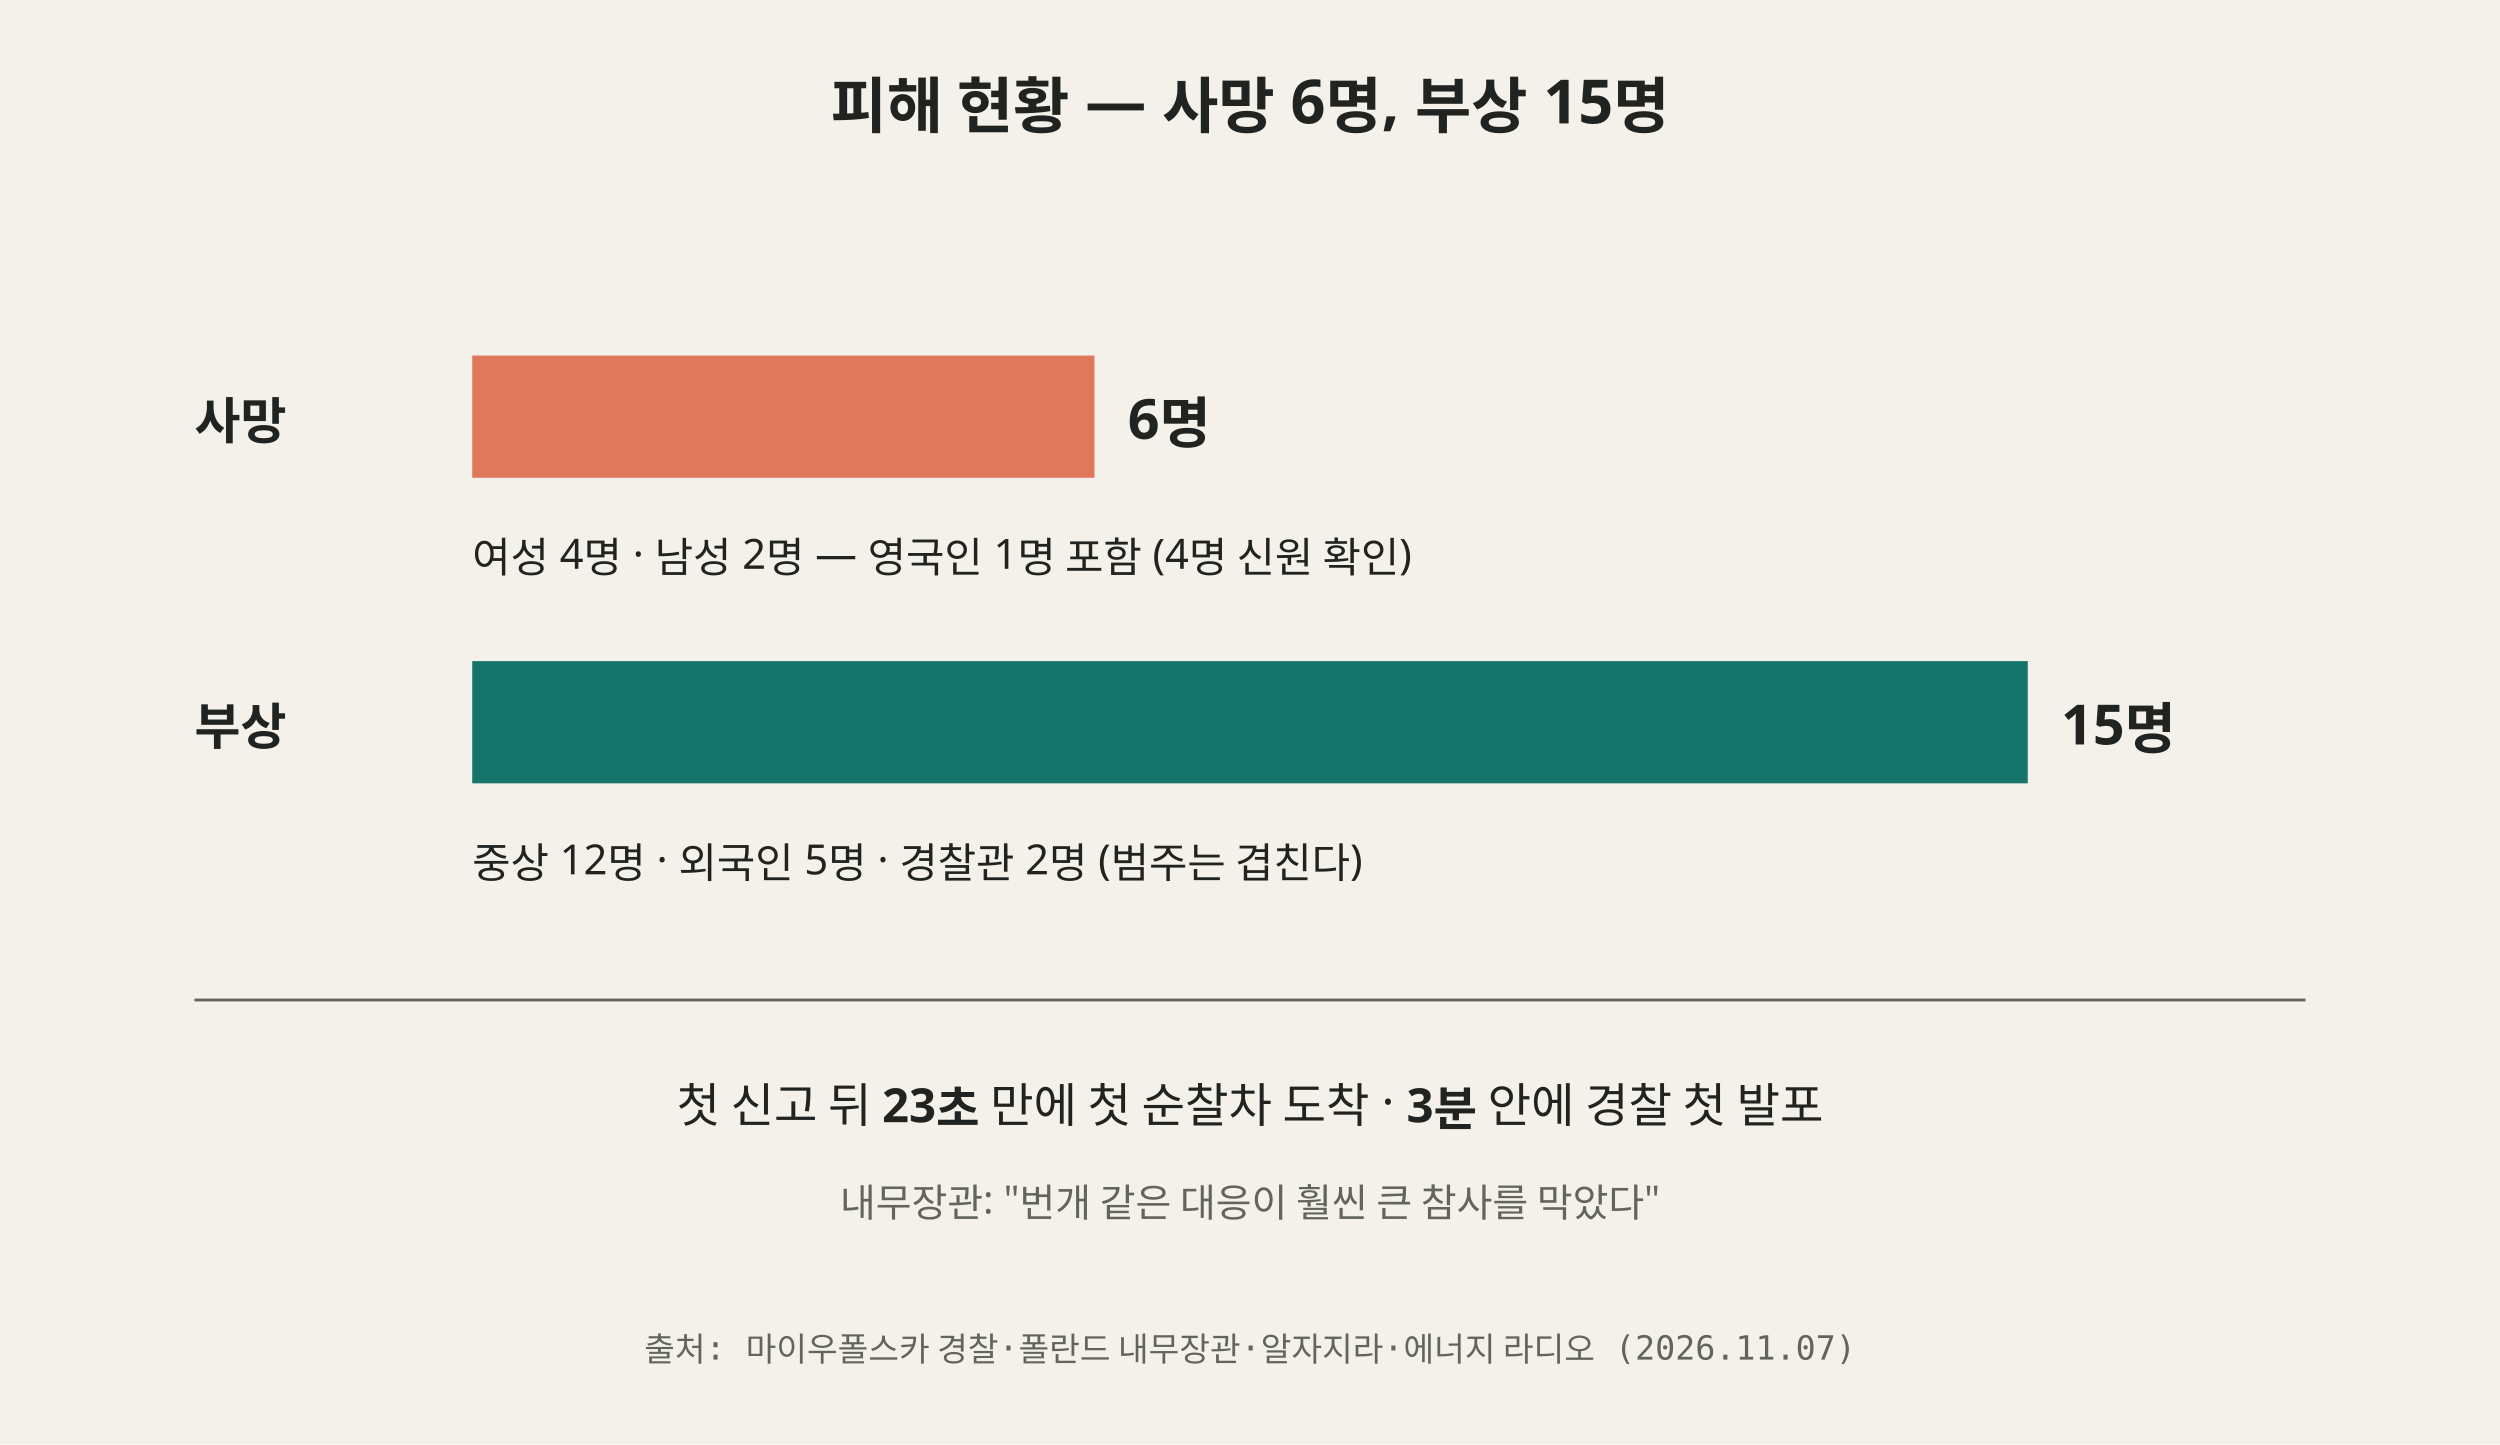
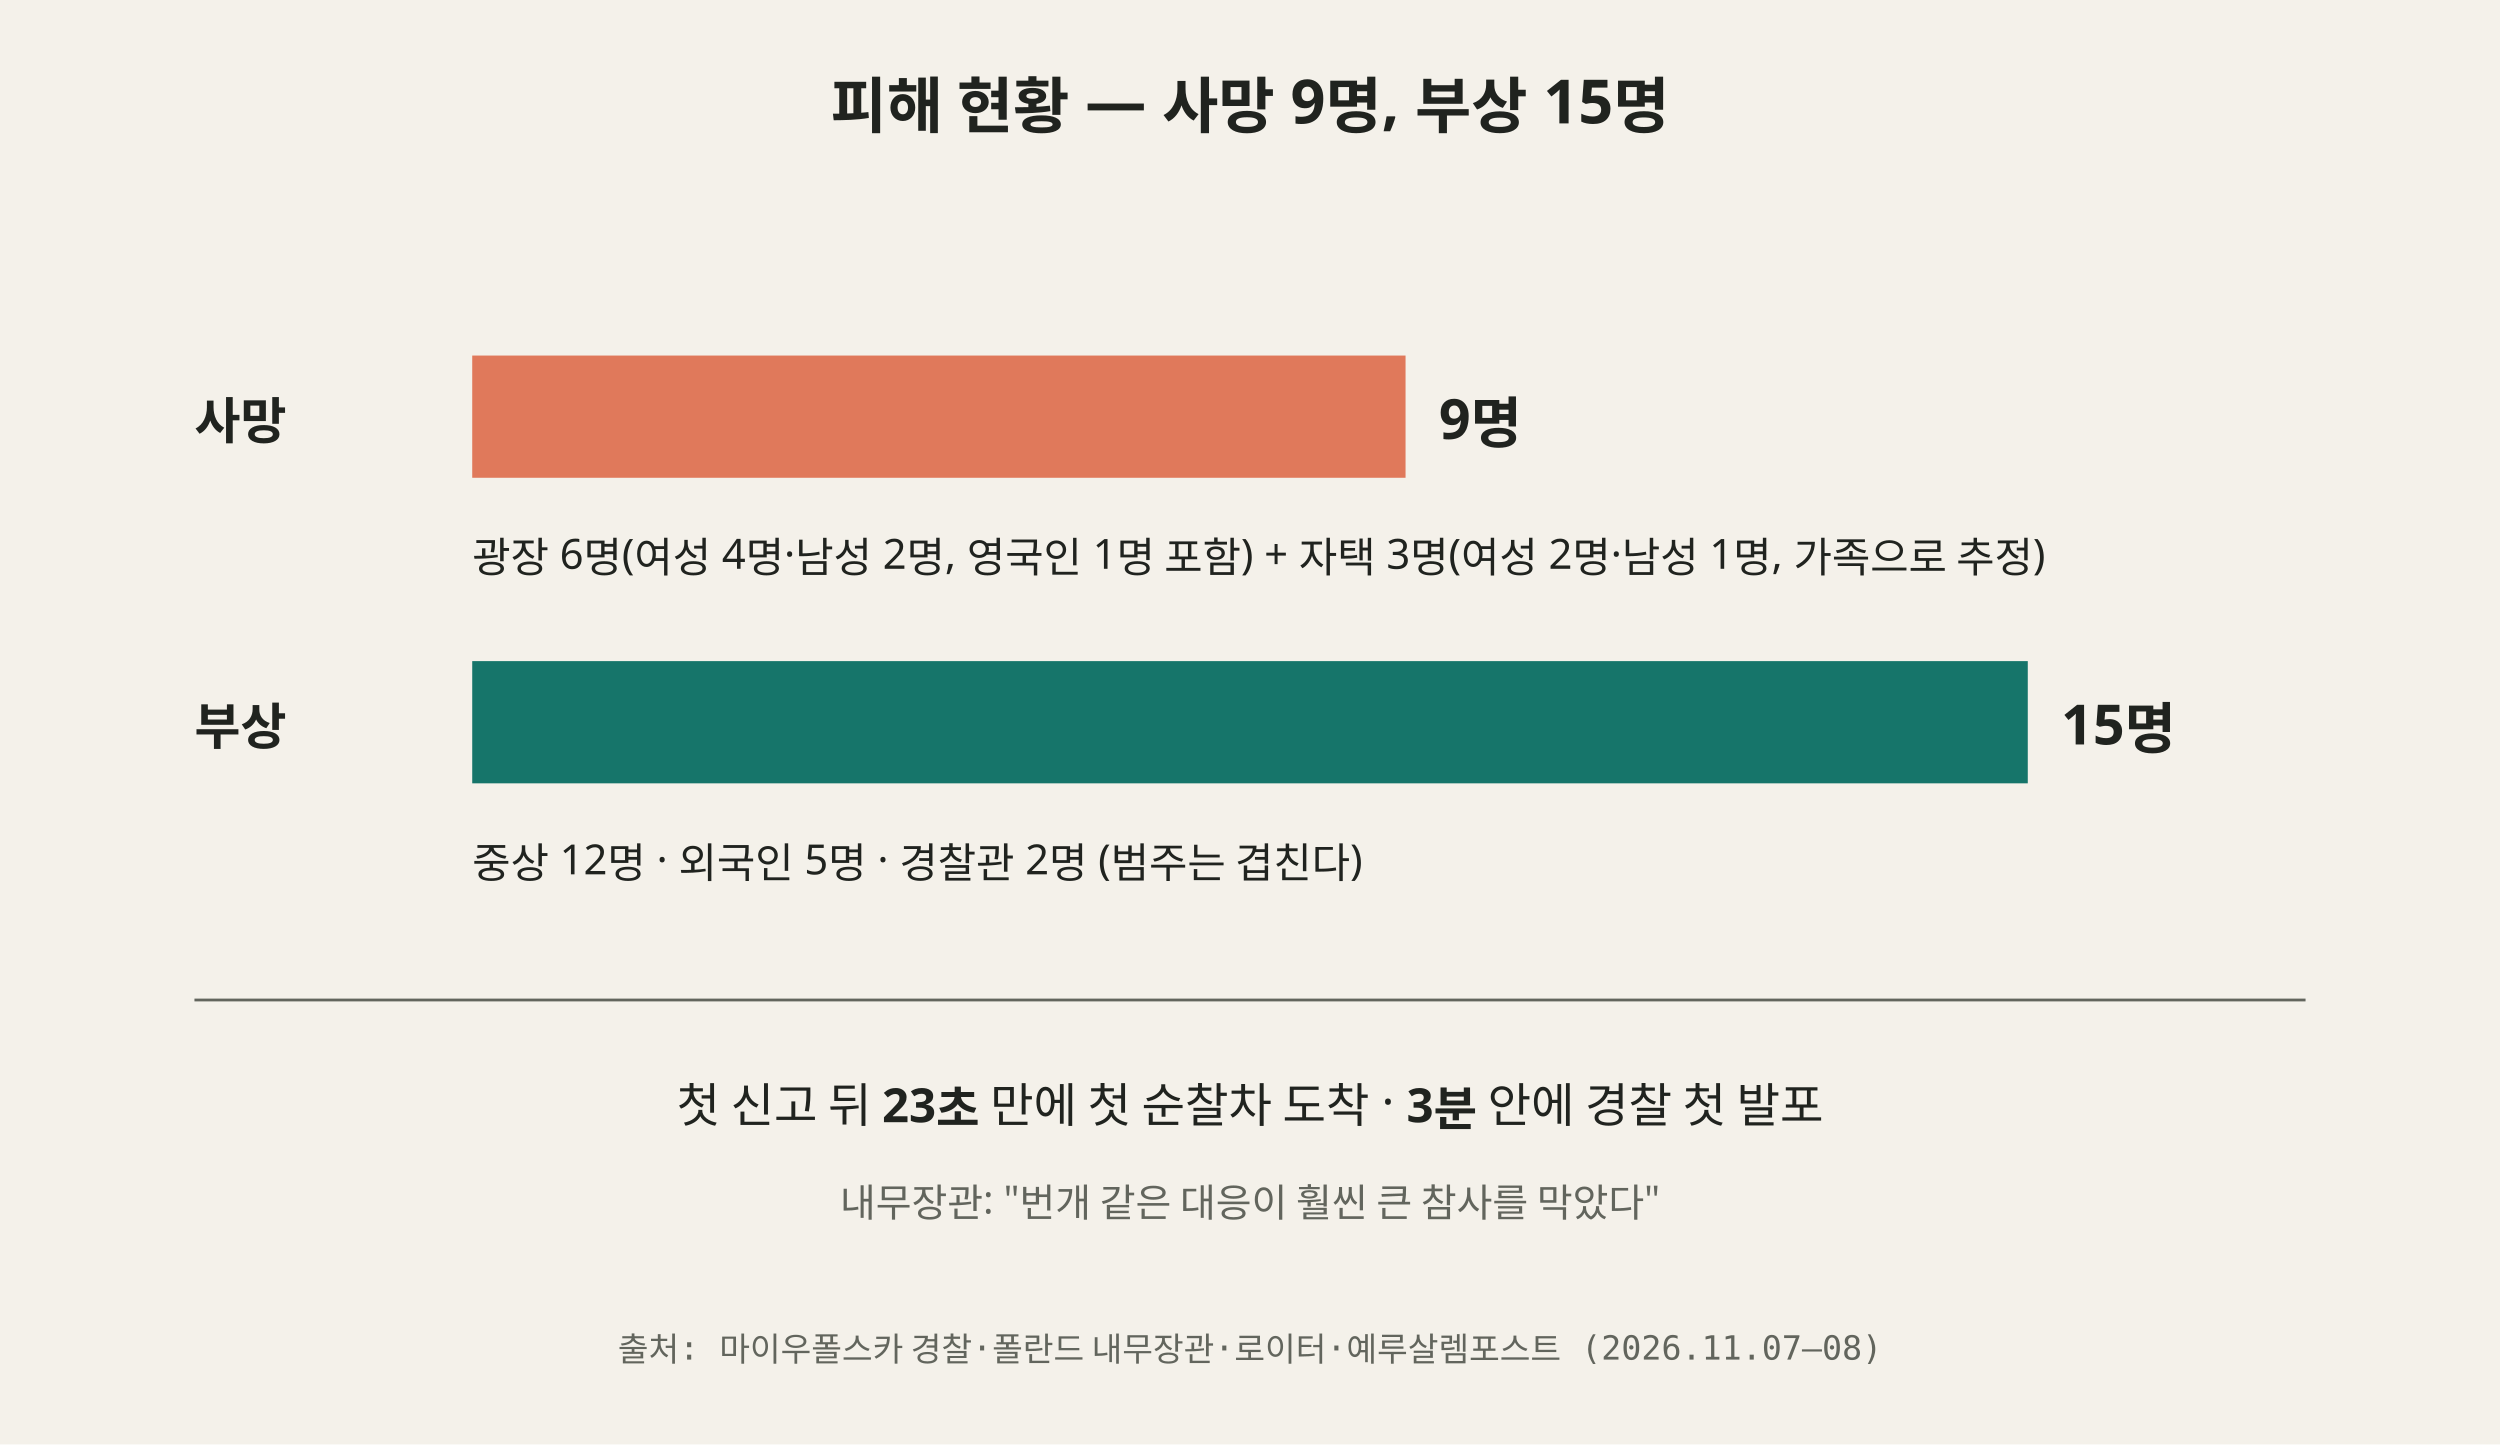
<svg xmlns="http://www.w3.org/2000/svg" width="900" height="520" viewBox="0 0 900 520" font-family="sans-serif">
  <rect width="900" height="520" fill="#f4f1ea" />
-   <text x="450" y="46" text-anchor="middle" font-size="22" font-weight="bold" fill="#20231f">피해 현황 — 사망 6명, 부상 15명</text>
+   <text x="450" y="46" text-anchor="middle" font-size="22" font-weight="bold" fill="#20231f">피해 현황 — 사망 9명, 부상 15명</text>
  <text x="70" y="158" font-size="18" font-weight="bold" fill="#20231f">사망</text>
-   <rect x="170" y="128" width="224" height="44" fill="#e0795b" />
-   <text x="406" y="158" font-size="20" font-weight="bold" fill="#20231f">6명</text>
-   <text x="170" y="206" font-size="15" fill="#20231f">여성 4명 · 남성 2명 — 영국인 1명 포함 (4명 신원 확인)</text>
+   <rect x="170" y="128" width="336" height="44" fill="#e0795b" />
+   <text x="518" y="158" font-size="20" font-weight="bold" fill="#20231f">9명</text>
+   <text x="170" y="206" font-size="15" fill="#20231f">광장 6명(여성 4명·남성 2명, 영국인 1명 포함) + 자택 3명(여성 2명·남성 1명, 가족으로 추정)</text>
  <text x="70" y="268" font-size="18" font-weight="bold" fill="#20231f">부상</text>
  <rect x="170" y="238" width="560" height="44" fill="#16756a" />
  <text x="742" y="268" font-size="20" font-weight="bold" fill="#20231f">15명</text>
  <text x="170" y="316" font-size="15" fill="#20231f">중상 12명 · 외국인 5명 · 경찰관 2명 (범주는 겹친다)</text>
  <line x1="70" y1="360" x2="830" y2="360" stroke="#62655d" stroke-width="1" />
  <text x="450" y="404" text-anchor="middle" font-size="17" fill="#20231f">첫 신고 뒤 <tspan font-weight="bold">23초</tspan> 만에 첫 순찰차 도착 · <tspan font-weight="bold">3분</tspan> 안에 경찰 첫 발포</text>
  <text x="450" y="438" text-anchor="middle" font-size="14" fill="#62655d">내무장관: "번개 같은 대응이 훨씬 큰 참사를 막았다"</text>
-   <text x="450" y="490" text-anchor="middle" font-family="monospace" font-size="12" fill="#62655d">출처: 마이우폴스카 경찰·폴란드 내무장관·알자지라·에너지 라디오 (2026.11.07)</text>
+   <text x="450" y="490" text-anchor="middle" font-family="monospace" font-size="12" fill="#62655d">출처: 마이우폴스카 경찰·폴란드 내무장관·로이터·예루살렘포스트 (2026.11.07–08)</text>
</svg>
